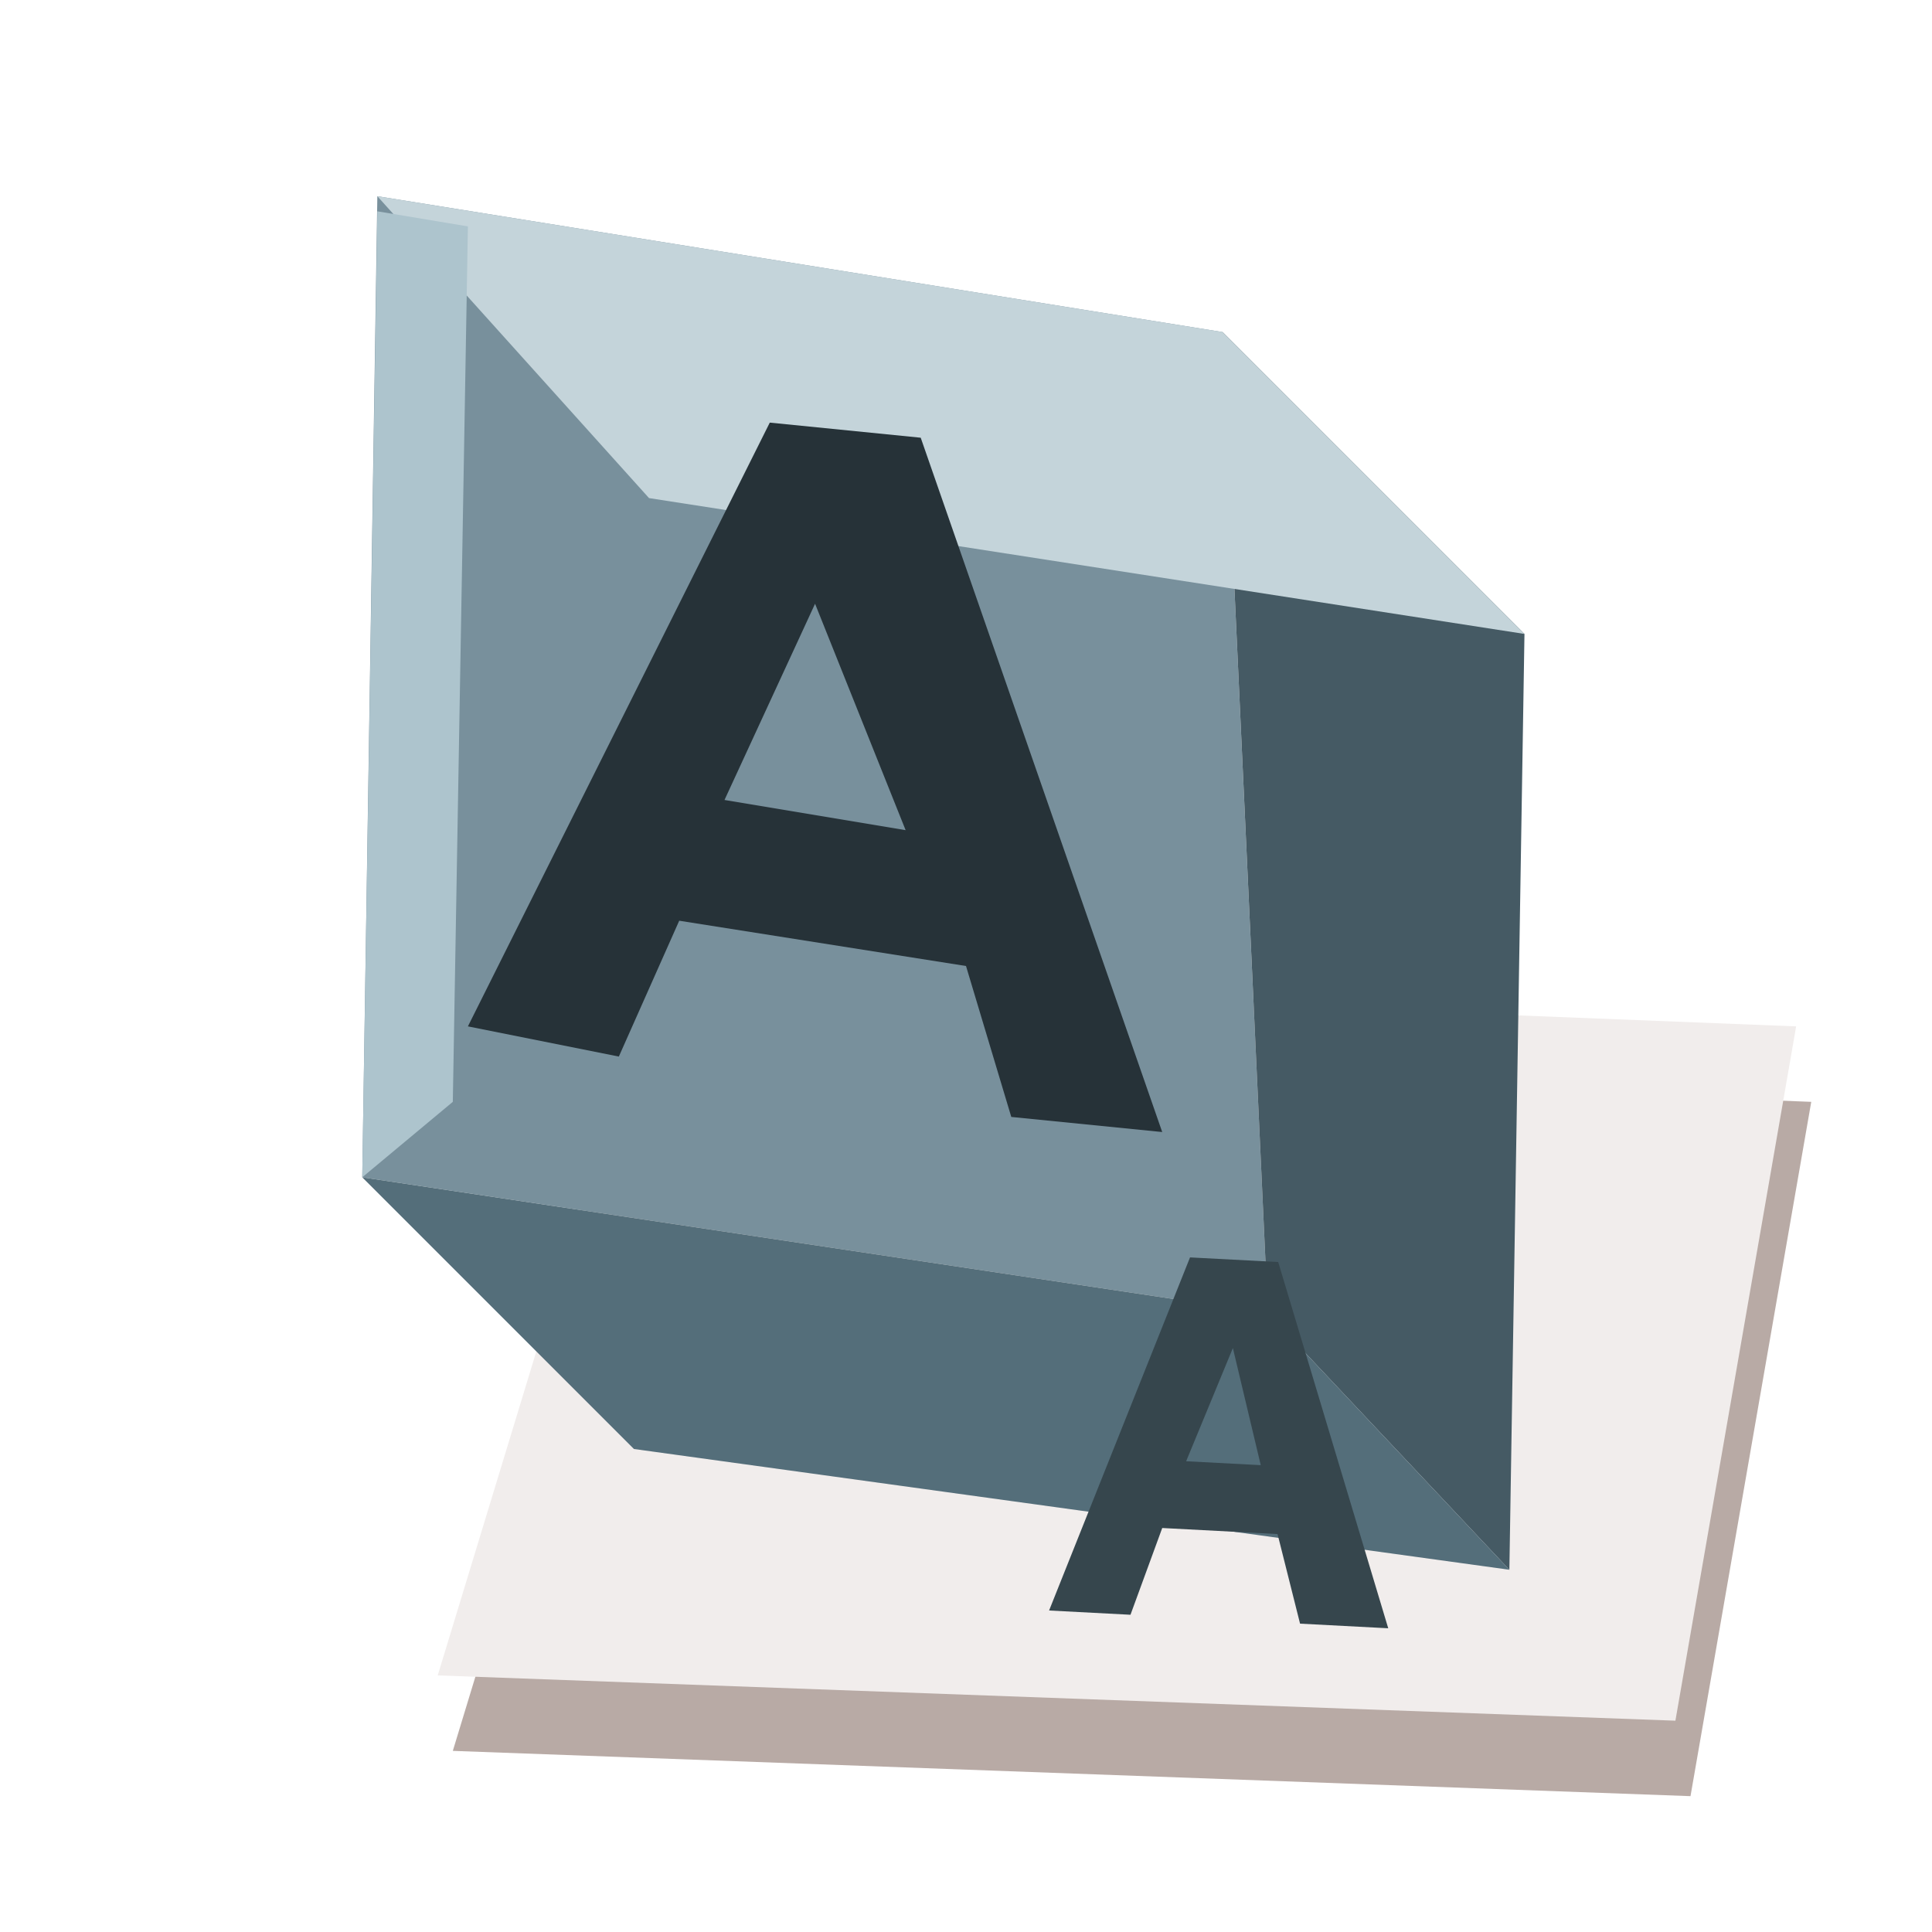
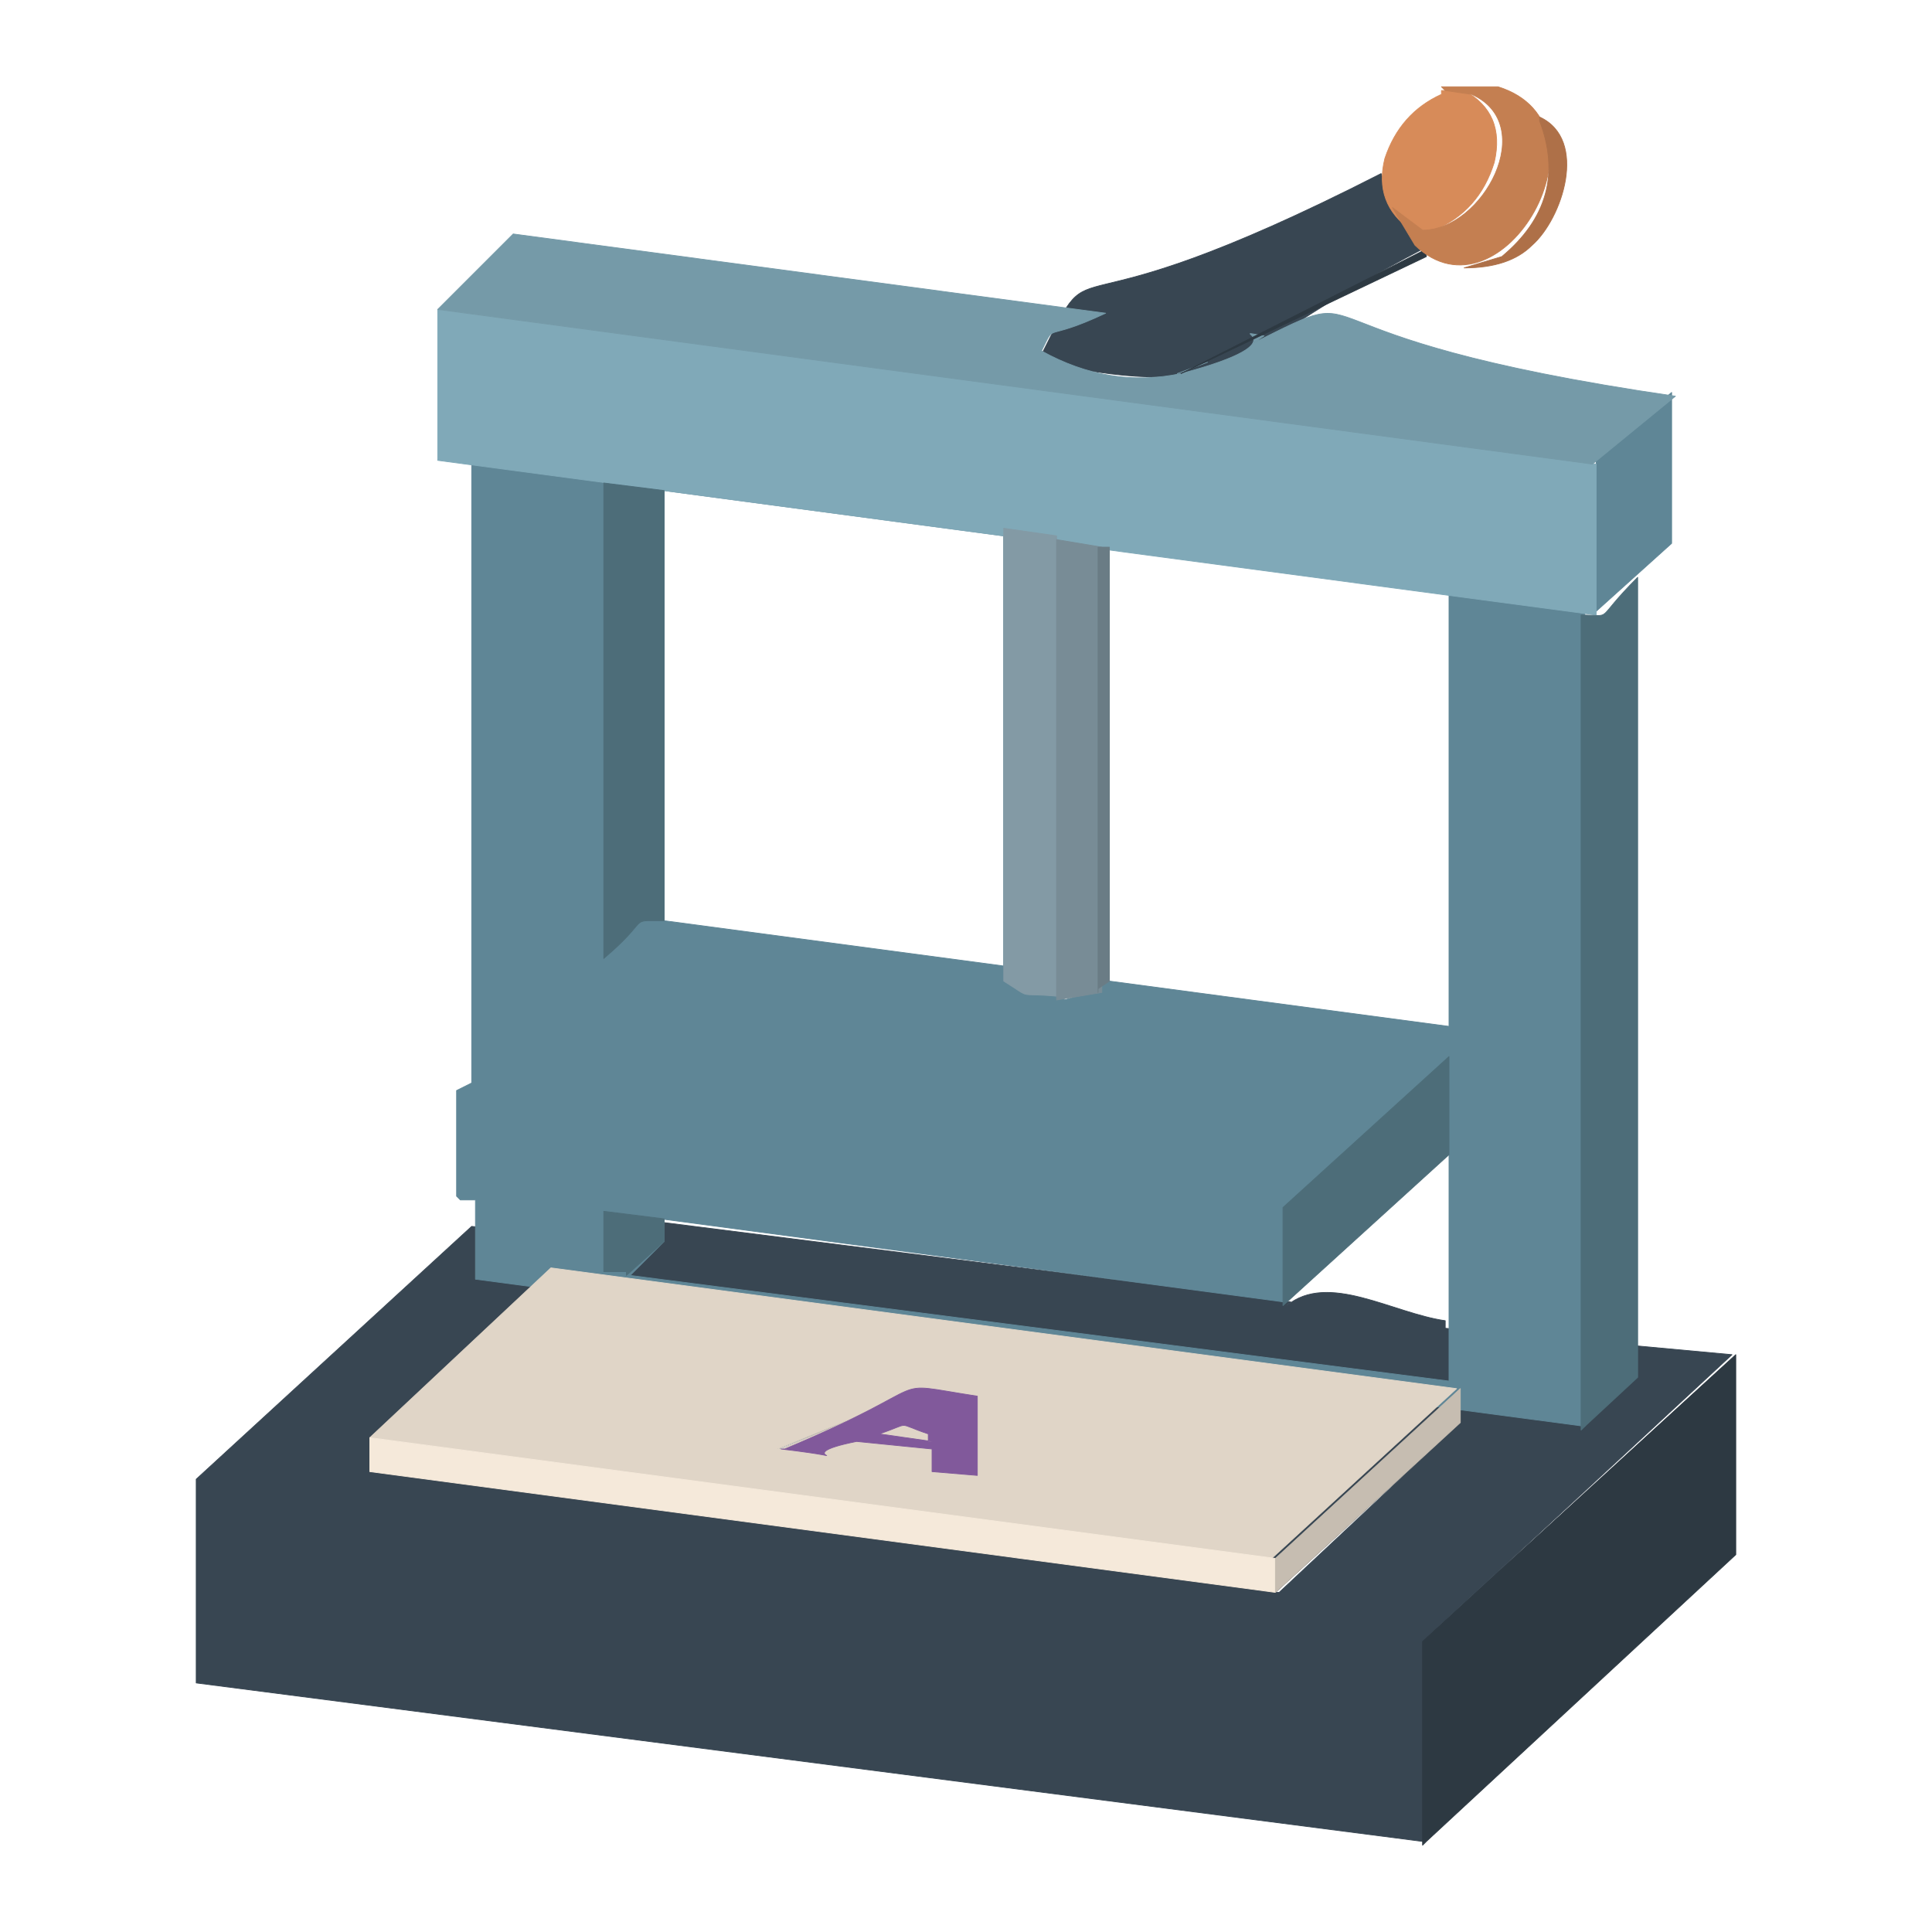
- <svg xmlns="http://www.w3.org/2000/svg" viewBox="0 0 128 128" width="128" height="128">
-   <path d="m44 70 76 3-8 46-82-3z" fill="#B8AAA5" />
-   <path d="m43 65 76 3-8 46-82-3z" fill="#F1EDEC" />
-   <path d="m25 13 56 9 3 65-60-9z" fill="#78909C" />
-   <path d="m81 22 20 20-1 62-16-17z" fill="#455A64" />
-   <path d="m24 78 60 9 16 17-58-8z" fill="#546E7A" />
-   <path d="m25 13 56 9 20 20-58-9z" fill="#C4D4DA" />
-   <path d="m25 14 6 1-1 58-6 5z" fill="#ADC4CD" />
-   <path d="m51 28 10 1 16 46-10-1-3-10-19-3-4 9-10-2zm3 12-6 13 12 2z" fill="#263238" fill-rule="evenodd" />
-   <g transform="translate(73 83) rotate(3) scale(.45)">
-     <path d="M13 0h13l19 53H32l-4-13H11L7 53H-5zm7 13-6 17h11z" fill="#36464D" fill-rule="evenodd" />
+ <svg xmlns="http://www.w3.org/2000/svg" viewBox="0 0 128 128" fill="currentColor" stroke="currentColor" stroke-width=".20" stroke-linejoin="round" fill-rule="evenodd">
+   <g transform="scale(.25)">
+     <path color="#384652" d="M276 94l11 4c42 7 40-6 90-32c-4-7-1-4-8-10l4 4L368 48v4l-2-6C276 92 292 62 276 94ZM374 63l-5-7v0l5 7ZM52 392v54l325 42v-53l82-76l-76-7v-2c-14-2-31-13-42-4l1-1L176 324l-4 6l-47-5L52 392ZM141 341l-16-2l16 2v0ZM98 381l23-21L98 381ZM338 422v0l49-45l-48 45ZM339 346L231 332l108 14v0ZM207 384l38-16l-39 16ZM246 390l12 2l-12-2ZM458 361l-81 74v53L458 361Z" />
+     <path color="#5f8696" d="M423 122v40l20-18v-40l-21 18ZM122 318h4v21l294 39v-216L125 123v164l-4 2v28ZM266 142v114L176 244v-114l90 12ZM282 264l7-1l-7 2ZM384 157v115L294 260v-115l90 12ZM167 338l9-9v-6l-16-2l180 24l44-40v61L167 338Z" />
+     <path color="#80a9b8" d="M116 122l307 41v-40L116 82v40Z" />
+     <path color="#e0d5c7" d="M337 413l49-45L146 336L98 381l239 32ZM207 384l38-16l-39 16ZM246 390l12 2l-12-2Z" />
+     <path color="#759aa8" d="M116 82l306 41l22-18C334 89 368 73 332 91l3-2c-12-2 12 1-22 10q-19 4-37-6c4-8 0-2 17-10L136 62L116 82ZM320 96l-8 3l8-3Z" />
+     <path color="#4d6d79" d="M176 130l-16-2v126c13-11 6-10 16-10v-114ZM420 378l14-13v-212c-12 12-6 10-15 10v216ZM384 306v-26l-44 40v26l44-40ZM166 338l10-9v-6l-16-2v16h6Z" />
+     <path color="#2d3942" d="M313 99L378 68v-2L313 99ZM378 488l82-76v-53l-83 76v54Z" />
+     <path color="#f5e9da" d="M98 390l240 32v-9L98 381v9Z" />
+     <path color="#839aa5" d="M266 260c8 5 3 3 14 4v-122l-14-2v118Z" />
+     <path color="#788c96" d="M280 265l12-2v-118l-12-2v121Z" />
+     <path color="#d78b59" d="M382 25q-11 5-15 17q-3 12 7 19h6q12-5 16-18q3-13-8-19h-6Z" />
+     <path color="#c47f51" d="M383 24l7 1c18 8 3 36-13 36l-8-6l6 10c23 22 54-32 22-42h-15Z" />
+     <path color="#81599b" d="M207 384c25 3 0 2 20-2l20 2v6l12 1v-21c-26-4-8-4-51 14ZM247 382l-14-2c9-3 4-3 13 0v2Z" />
+     <path color="#c6bdb1" d="M338 413v9l49-45v-9l-49 45Z" />
+     <path color="#6a7c85" d="M291 262l3-2v-115h-3v118Z" />
+     <path color="#ae7048" d="M408 32q8 21-10 36l-10 3q12 0 18-6c8-7 15-28 2-34Z" />
  </g>
</svg>
